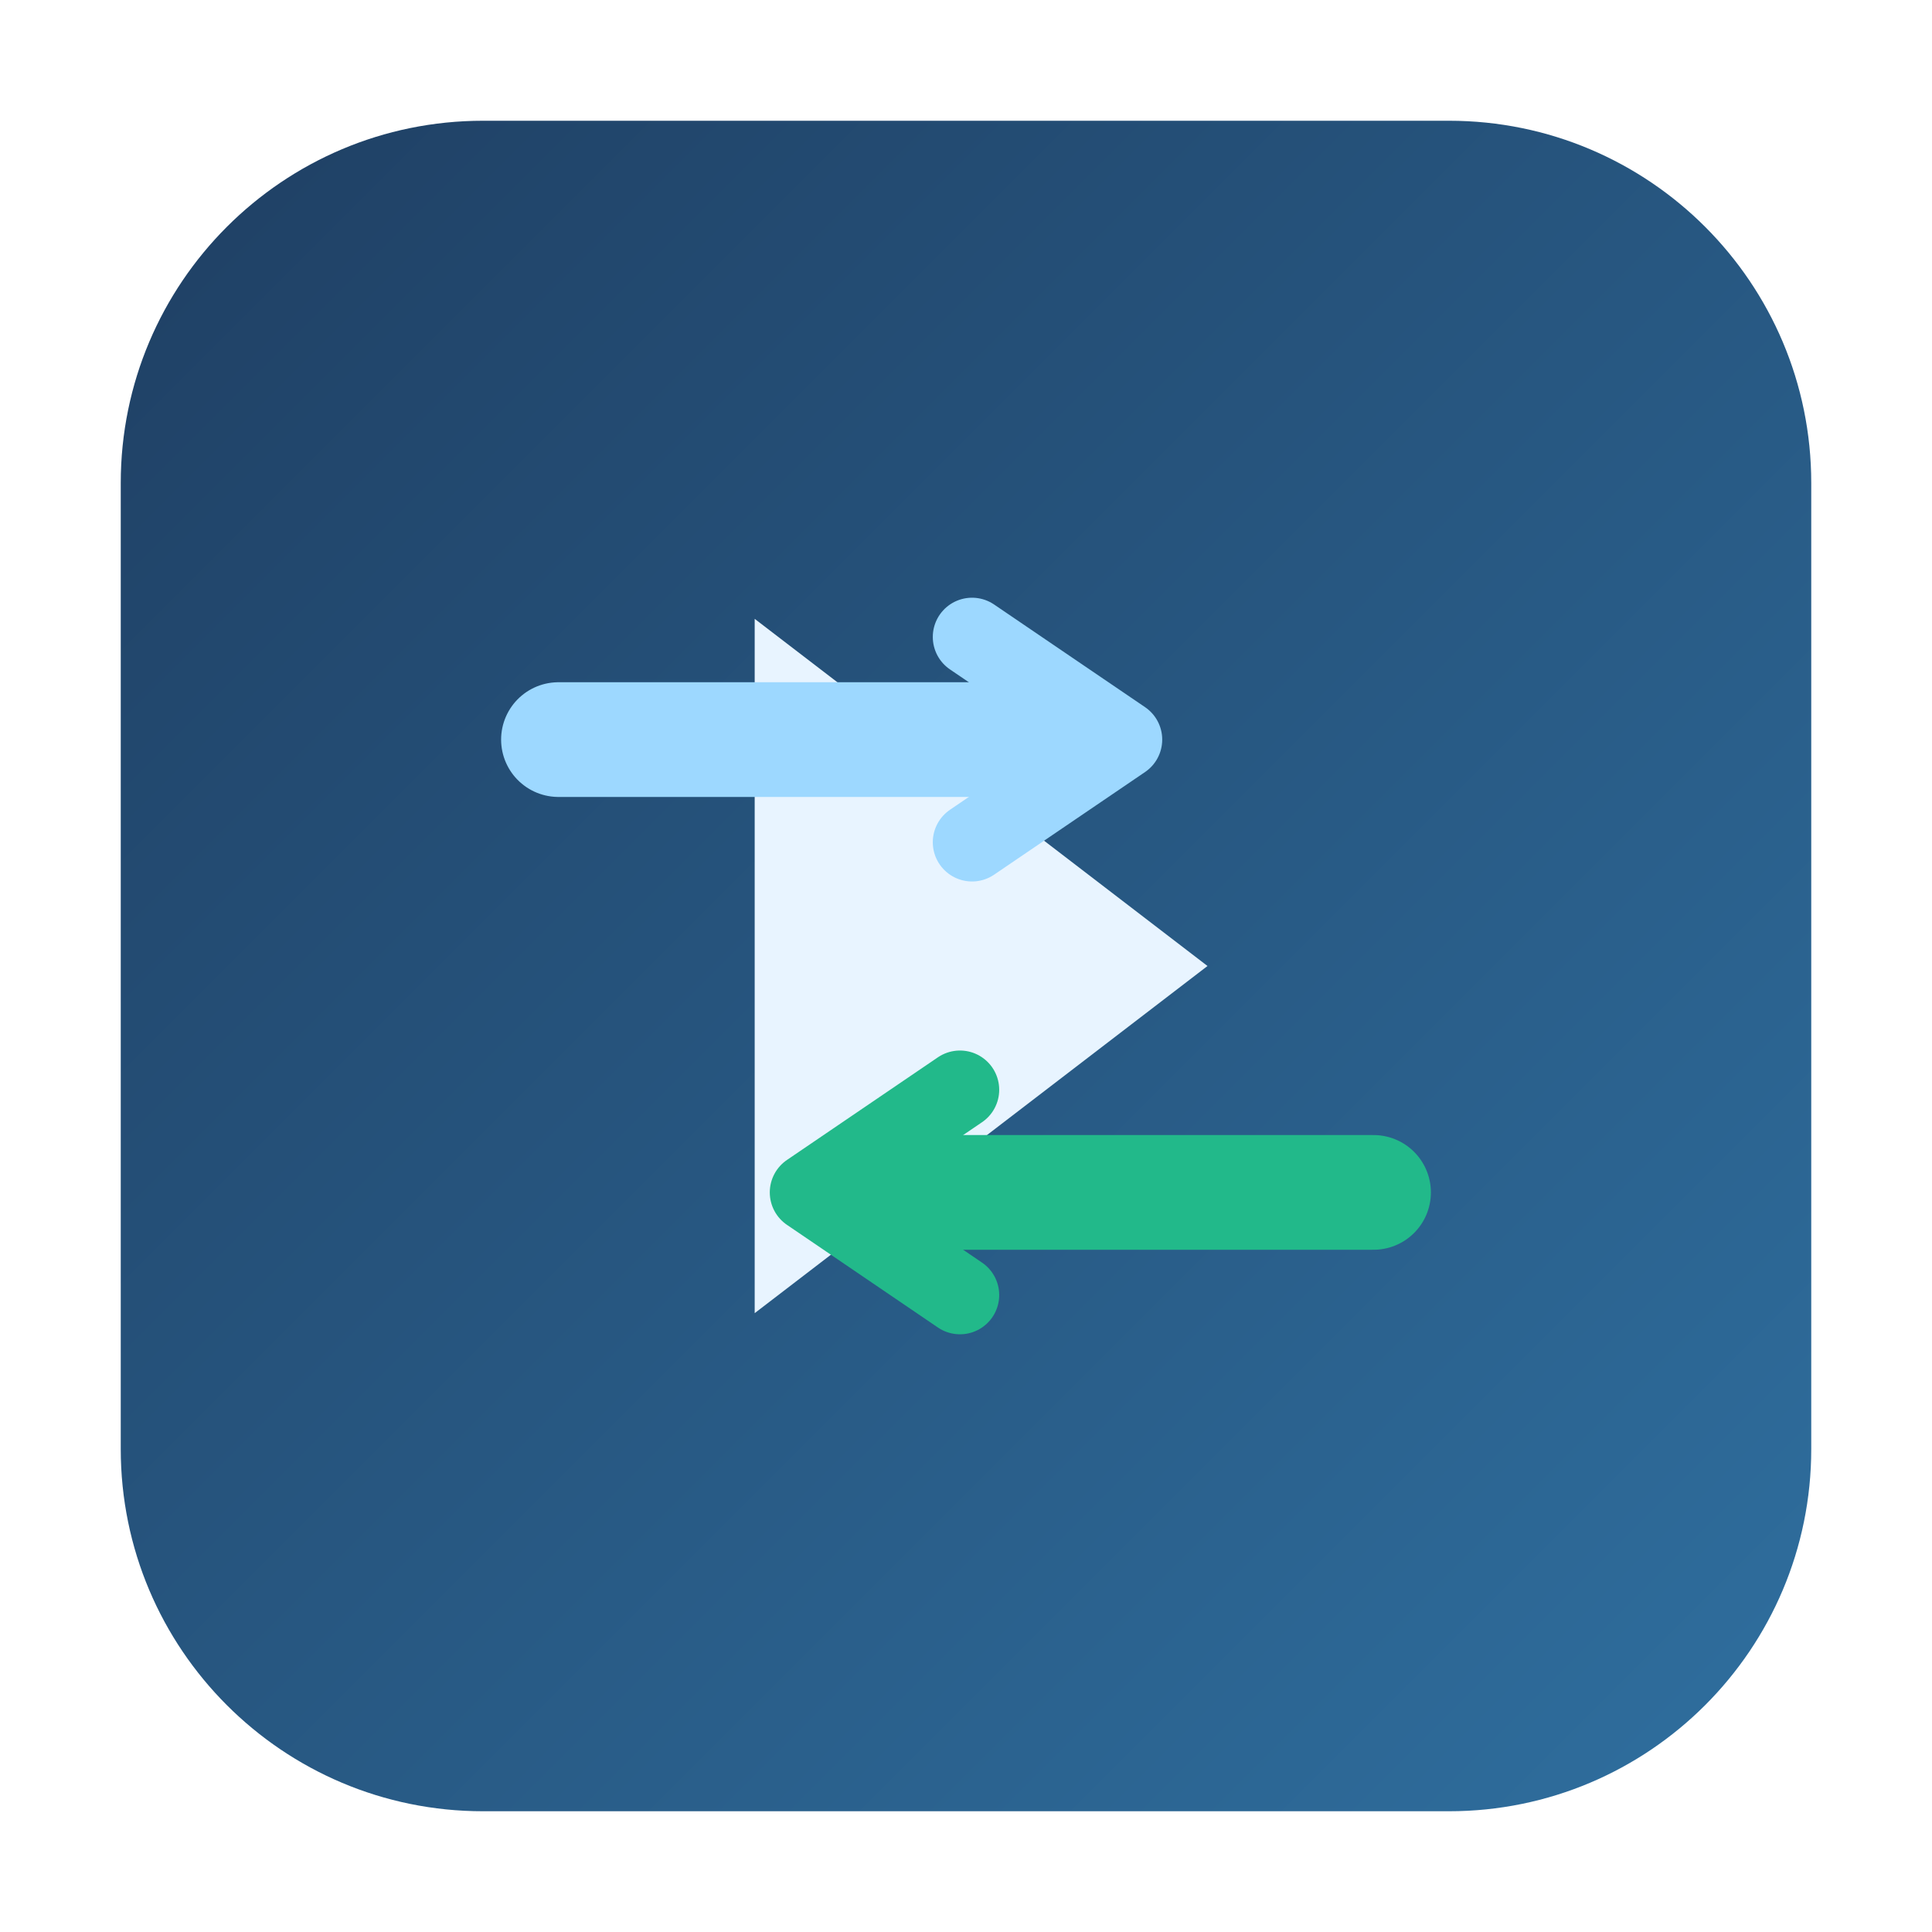
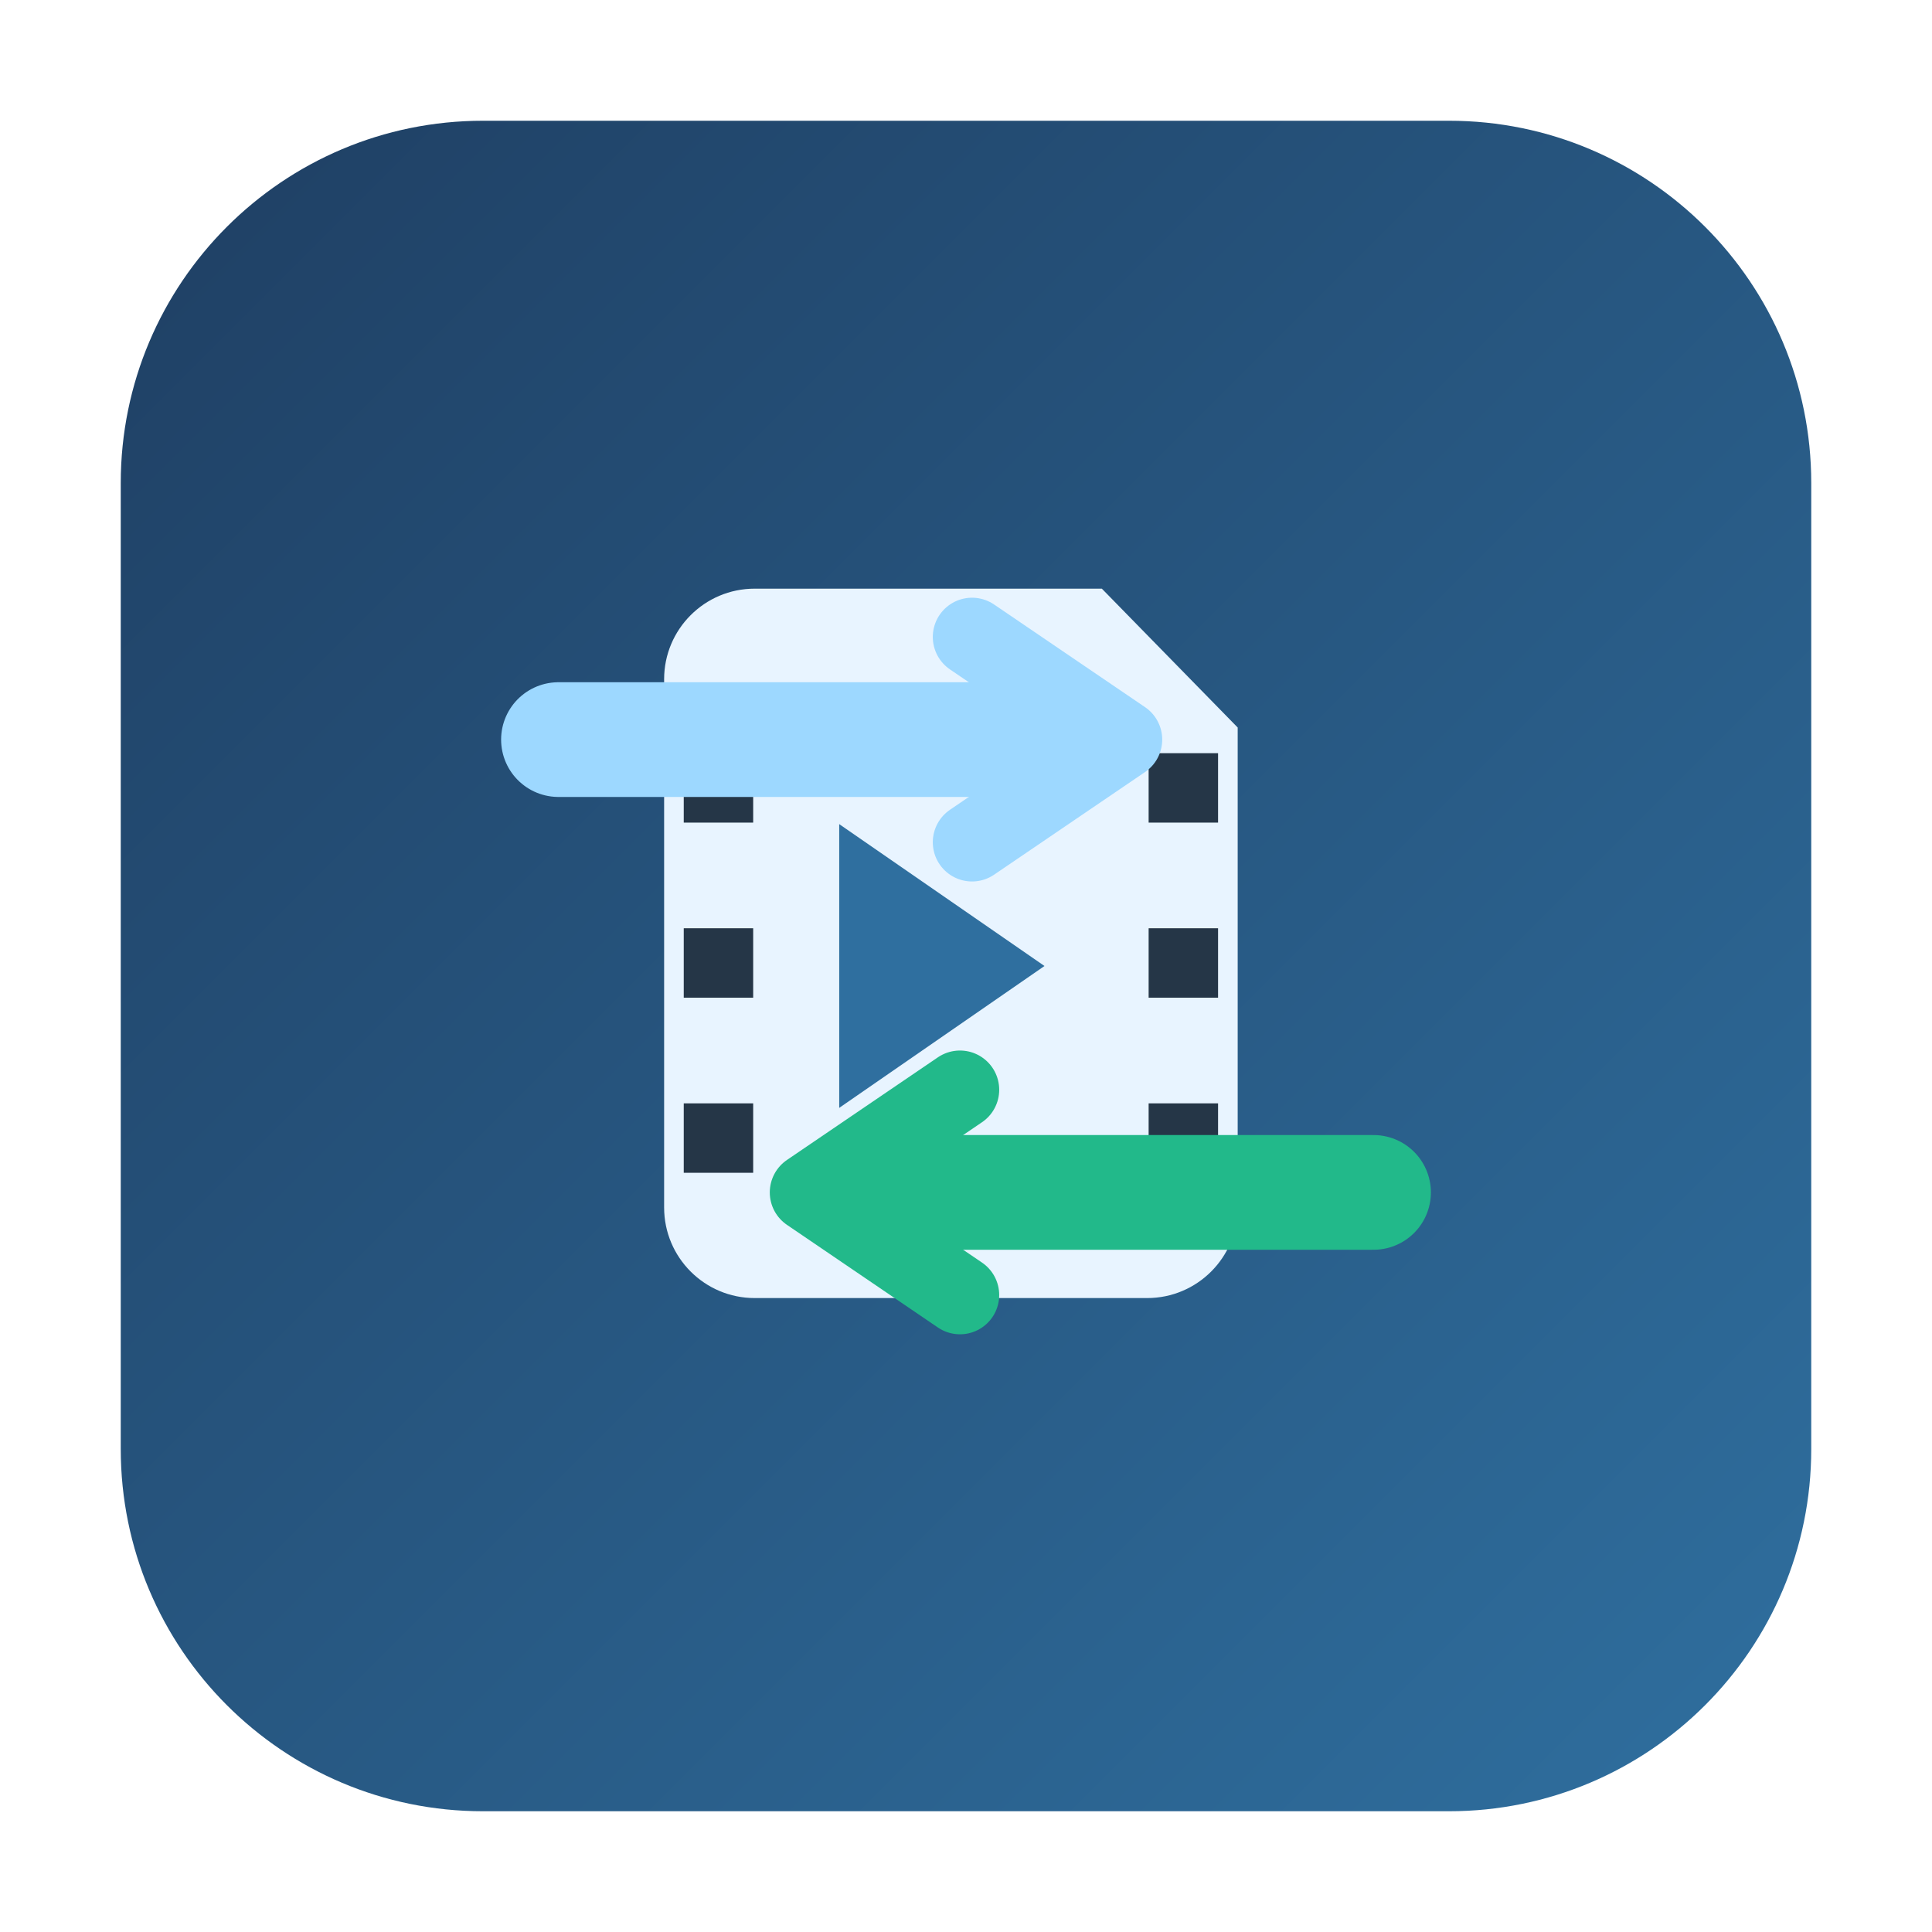
<svg xmlns="http://www.w3.org/2000/svg" viewBox="0 0 64 64" role="img" aria-labelledby="transcoderIconTitle transcoderIconDesc">
  <defs>
    <linearGradient id="transcoderBg" x1="0" y1="0" x2="1" y2="1">
      <stop offset="0%" stop-color="#1f3f63" />
      <stop offset="100%" stop-color="#2f6f9f" />
    </linearGradient>
  </defs>
  <rect x="4" y="4" width="56" height="56" rx="12" fill="url(#transcoderBg)" />
-   <path d="M25 20.5l15 11.5-15 11.5z" fill="#e8f4ff" />
+   <path d="M25 19.5h11.5l4.5 4.6V40a3 3 0 0 1-3 3H25a3 3 0 0 1-3-3V22.5a3 3 0 0 1 3-3z" fill="#e8f4ff" />
+   <path d="M27.8 27.3l6.8 4.7-6.8 4.7z" fill="#2f6f9f" />
+   <rect x="22.65" y="24.95" width="2.3" height="2.3" fill="#102133" opacity="0.9" />
+   <rect x="22.65" y="30.75" width="2.3" height="2.3" fill="#102133" opacity="0.9" />
+   <rect x="22.65" y="36.55" width="2.3" height="2.3" fill="#102133" opacity="0.9" />
+   <rect x="38.05" y="24.95" width="2.3" height="2.3" fill="#102133" opacity="0.9" />
+   <rect x="38.05" y="30.75" width="2.3" height="2.3" fill="#102133" opacity="0.9" />
+   <rect x="38.05" y="36.55" width="2.3" height="2.3" fill="#102133" opacity="0.9" />
  <path d="M18.5 24.5h17.2" fill="none" stroke="#9dd8ff" stroke-width="3.8" stroke-linecap="round" />
  <path d="M32.2 21.1l5 3.4-5 3.4" fill="none" stroke="#9dd8ff" stroke-width="2.6" stroke-linecap="round" stroke-linejoin="round" />
  <path d="M45.5 39.5H28.3" fill="none" stroke="#22b98a" stroke-width="3.8" stroke-linecap="round" />
  <path d="M31.8 42.9l-5-3.4 5-3.4" fill="none" stroke="#22b98a" stroke-width="2.6" stroke-linecap="round" stroke-linejoin="round" />
</svg>
